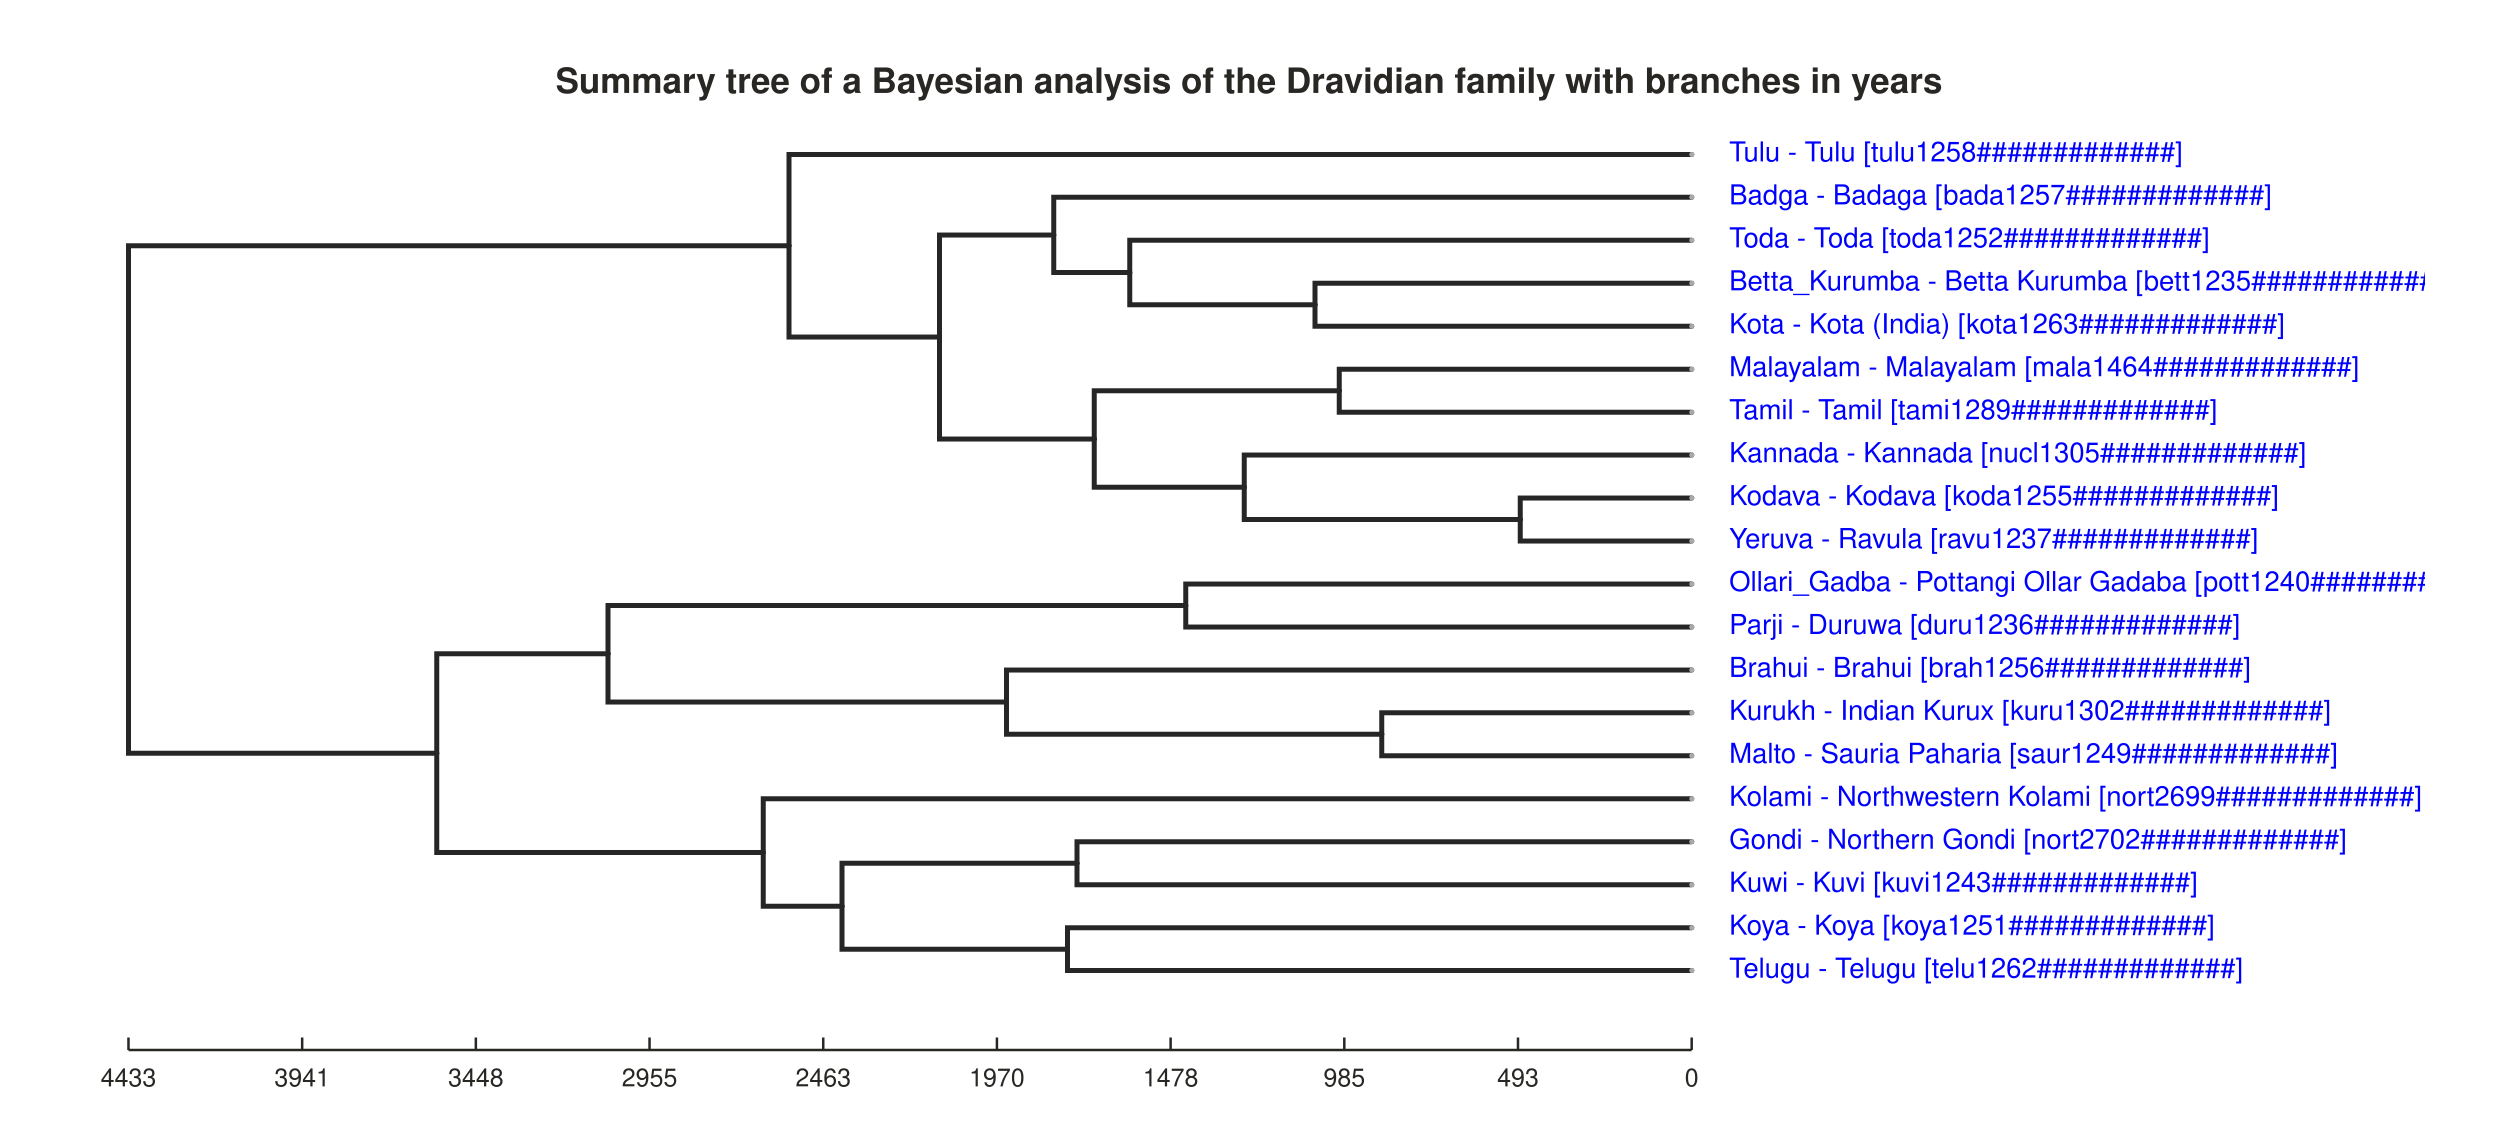
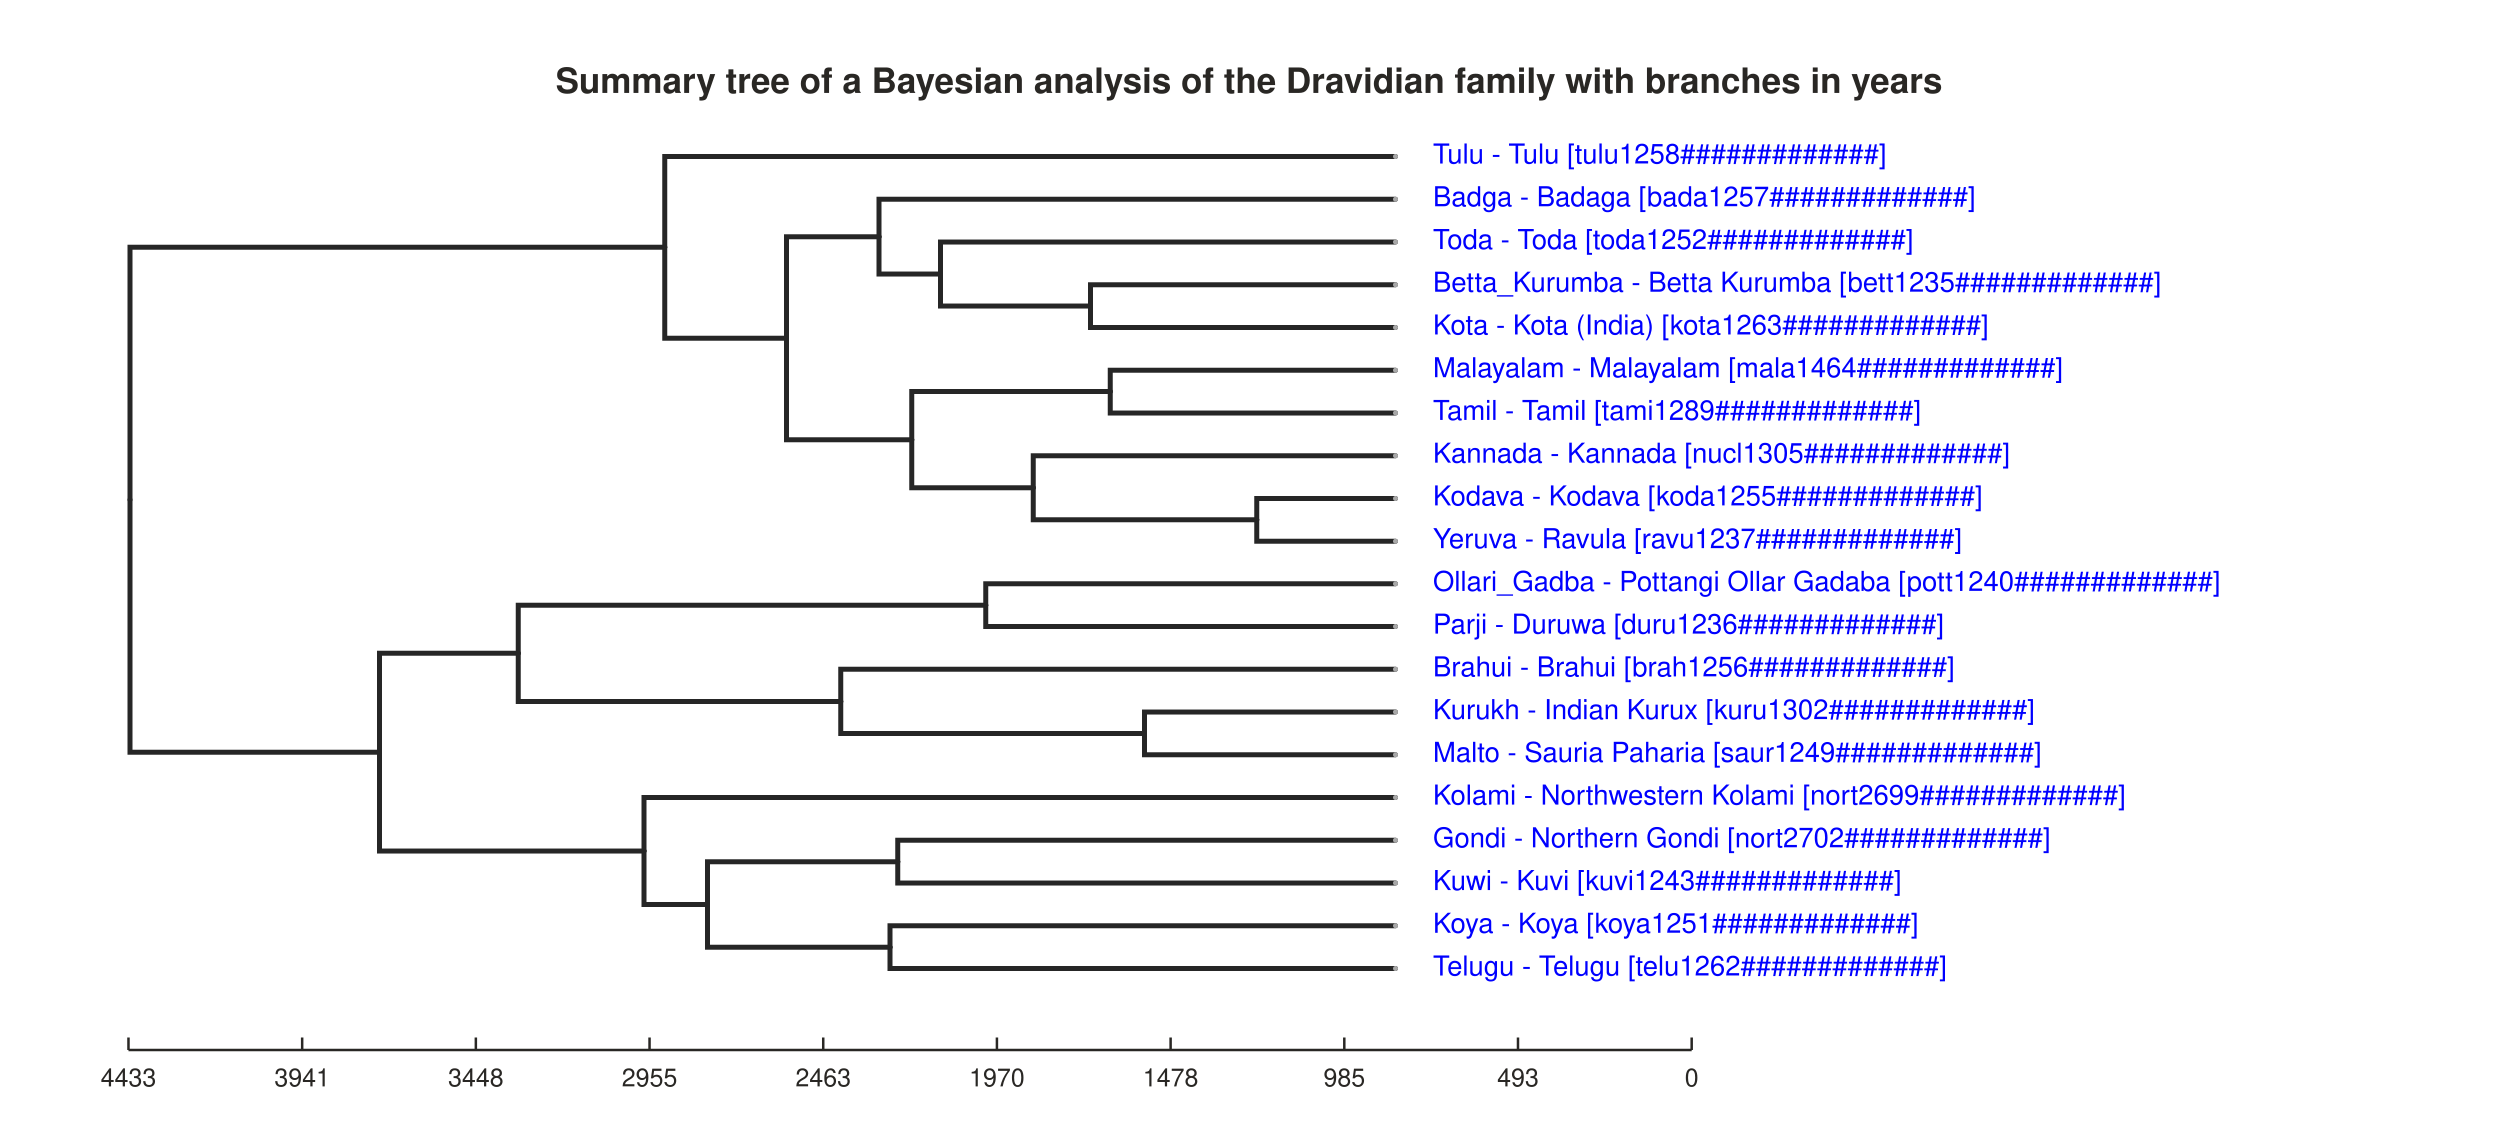
- <svg xmlns="http://www.w3.org/2000/svg" class="toyplot-canvas-Canvas" width="1000.0px" height="450.0px" viewBox="0 0 1000.0 450.0" preserveAspectRatio="xMidYMid meet" style="background-color:transparent;border-color:#292724;border-style:none;border-width:1.0;fill:rgb(16.1%,15.3%,14.1%);fill-opacity:1.0;font-family:Helvetica;font-size:12px;opacity:1.0;stroke:rgb(16.1%,15.3%,14.1%);stroke-opacity:1.0;stroke-width:1.0" id="t709517099d9a4e2784be13675b9ad2ca">
-   <g class="toyplot-coordinates-Cartesian" id="t24078c98f4e24546b7ea34e94a940485">
-     <clipPath id="t8322b20e368e43c7a42290723c8df366">
+ <svg xmlns="http://www.w3.org/2000/svg" class="toyplot-canvas-Canvas" width="1000.0px" height="450.0px" viewBox="0 0 1000.0 450.0" preserveAspectRatio="xMidYMid meet" style="background-color:transparent;border-color:#292724;border-style:none;border-width:1.0;fill:rgb(16.1%,15.3%,14.1%);fill-opacity:1.0;font-family:Helvetica;font-size:12px;opacity:1.0;stroke:rgb(16.1%,15.3%,14.1%);stroke-opacity:1.0;stroke-width:1.0" id="t3b6b4d4078b843509924bdc6191e4529">
+   <g class="toyplot-coordinates-Cartesian" id="t8e401d399dd647be972e861c3de907f1">
+     <clipPath id="t01c50388730843f99a0e388adf163e58">
      <rect x="30.0" y="30.0" width="940.0" height="390.0" />
    </clipPath>
-     <g clip-path="url(#t8322b20e368e43c7a42290723c8df366)">
-       <g class="toytree-mark-Toytree" id="t0b226489e9fa49629b758b97fa0200ae">
+     <g clip-path="url(#t01c50388730843f99a0e388adf163e58)">
+       <g class="toytree-mark-Toytree" id="t5a1e992ee2c640ee9df2e1095df6977d">
        <g class="toytree-Edges" style="fill:none;stroke:rgb(14.9%,14.9%,14.9%);stroke-linecap:round;stroke-opacity:1;stroke-width:2">
-           <path d="M 51.4 199.8 L 51.4 98.3 L 315.6 98.3" id="38,37" />
-           <path d="M 51.4 199.8 L 51.4 301.3 L 174.7 301.3" id="38,36" />
-           <path d="M 315.6 98.3 L 315.6 134.8 L 375.8 134.8" id="37,35" />
-           <path d="M 174.7 301.3 L 174.7 261.5 L 243.2 261.5" id="36,34" />
-           <path d="M 174.7 301.3 L 174.7 341.0 L 305.3 341.0" id="36,33" />
-           <path d="M 375.8 134.8 L 375.8 94.0 L 421.5 94.0" id="35,32" />
-           <path d="M 375.8 134.8 L 375.8 175.6 L 437.7 175.6" id="35,31" />
-           <path d="M 243.2 261.5 L 243.2 242.2 L 474.3 242.2" id="34,30" />
-           <path d="M 243.2 261.5 L 243.2 280.8 L 402.6 280.8" id="34,29" />
-           <path d="M 305.3 341.0 L 305.3 362.5 L 336.8 362.5" id="33,28" />
-           <path d="M 421.5 94.0 L 421.5 109.0 L 451.9 109.0" id="32,27" />
-           <path d="M 437.7 175.6 L 437.7 156.3 L 535.7 156.3" id="31,26" />
-           <path d="M 437.7 175.6 L 437.7 194.9 L 497.7 194.9" id="31,25" />
-           <path d="M 402.6 280.8 L 402.6 293.7 L 552.7 293.7" id="29,24" />
-           <path d="M 336.8 362.5 L 336.8 345.3 L 430.8 345.3" id="28,23" />
-           <path d="M 336.8 362.5 L 336.8 379.7 L 427.0 379.7" id="28,22" />
-           <path d="M 451.9 109.0 L 451.9 121.9 L 526.0 121.9" id="27,21" />
-           <path d="M 497.7 194.9 L 497.7 207.8 L 608.1 207.8" id="25,20" />
-           <path d="M 315.6 98.3 L 315.6 61.8 L 676.7 61.8" id="37,19" />
-           <path d="M 421.5 94.0 L 421.5 78.9 L 676.7 78.9" id="32,18" />
-           <path d="M 451.9 109.0 L 451.9 96.1 L 676.7 96.1" id="27,17" />
-           <path d="M 526.0 121.9 L 526.0 113.3 L 676.7 113.3" id="21,16" />
-           <path d="M 526.0 121.9 L 526.0 130.5 L 676.7 130.5" id="21,15" />
-           <path d="M 535.7 156.3 L 535.7 147.7 L 676.7 147.7" id="26,14" />
-           <path d="M 535.7 156.3 L 535.7 164.9 L 676.7 164.9" id="26,13" />
-           <path d="M 497.7 194.9 L 497.7 182.0 L 676.7 182.0" id="25,12" />
-           <path d="M 608.1 207.8 L 608.1 199.2 L 676.7 199.2" id="20,11" />
-           <path d="M 608.1 207.8 L 608.1 216.4 L 676.7 216.4" id="20,10" />
-           <path d="M 474.3 242.2 L 474.3 233.6 L 676.7 233.6" id="30,9" />
-           <path d="M 474.3 242.2 L 474.3 250.8 L 676.7 250.8" id="30,8" />
-           <path d="M 402.6 280.8 L 402.6 268.0 L 676.7 268.0" id="29,7" />
-           <path d="M 552.7 293.7 L 552.7 285.1 L 676.7 285.1" id="24,6" />
-           <path d="M 552.7 293.7 L 552.7 302.3 L 676.7 302.3" id="24,5" />
-           <path d="M 305.3 341.0 L 305.3 319.5 L 676.7 319.5" id="33,4" />
-           <path d="M 430.8 345.3 L 430.8 336.7 L 676.7 336.7" id="23,3" />
-           <path d="M 430.8 345.3 L 430.8 353.9 L 676.7 353.9" id="23,2" />
-           <path d="M 427.0 379.7 L 427.0 371.1 L 676.7 371.1" id="22,1" />
-           <path d="M 427.0 379.7 L 427.0 388.2 L 676.7 388.2" id="22,0" />
+           <path d="M 52.0 199.9 L 52.0 98.9 L 265.9 98.9" id="38,37" />
+           <path d="M 52.0 199.9 L 52.0 300.9 L 151.8 300.9" id="38,36" />
+           <path d="M 265.9 98.9 L 265.9 135.3 L 314.6 135.3" id="37,35" />
+           <path d="M 151.8 300.9 L 151.8 261.3 L 207.3 261.3" id="36,34" />
+           <path d="M 151.8 300.9 L 151.8 340.4 L 257.6 340.4" id="36,33" />
+           <path d="M 314.6 135.3 L 314.6 94.7 L 351.6 94.7" id="35,32" />
+           <path d="M 314.6 135.3 L 314.6 175.9 L 364.7 175.9" id="35,31" />
+           <path d="M 207.3 261.3 L 207.3 242.1 L 394.3 242.1" id="34,30" />
+           <path d="M 207.3 261.3 L 207.3 280.6 L 336.3 280.6" id="34,29" />
+           <path d="M 257.6 340.4 L 257.6 361.8 L 283.0 361.8" id="33,28" />
+           <path d="M 351.6 94.7 L 351.6 109.6 L 376.2 109.6" id="32,27" />
+           <path d="M 364.7 175.9 L 364.7 156.6 L 444.1 156.6" id="31,26" />
+           <path d="M 364.7 175.9 L 364.7 195.1 L 413.3 195.1" id="31,25" />
+           <path d="M 336.3 280.6 L 336.3 293.4 L 457.8 293.4" id="29,24" />
+           <path d="M 283.0 361.8 L 283.0 344.7 L 359.1 344.7" id="28,23" />
+           <path d="M 283.0 361.8 L 283.0 378.9 L 356.0 378.9" id="28,22" />
+           <path d="M 376.2 109.6 L 376.2 122.4 L 436.2 122.4" id="27,21" />
+           <path d="M 413.3 195.1 L 413.3 207.9 L 502.7 207.9" id="25,20" />
+           <path d="M 265.9 98.9 L 265.9 62.6 L 558.2 62.6" id="37,19" />
+           <path d="M 351.6 94.7 L 351.6 79.7 L 558.2 79.7" id="32,18" />
+           <path d="M 376.2 109.6 L 376.2 96.8 L 558.2 96.8" id="27,17" />
+           <path d="M 436.2 122.4 L 436.2 113.9 L 558.2 113.9" id="21,16" />
+           <path d="M 436.2 122.4 L 436.2 131.0 L 558.2 131.0" id="21,15" />
+           <path d="M 444.1 156.6 L 444.1 148.1 L 558.2 148.1" id="26,14" />
+           <path d="M 444.1 156.6 L 444.1 165.2 L 558.2 165.2" id="26,13" />
+           <path d="M 413.3 195.1 L 413.3 182.3 L 558.2 182.3" id="25,12" />
+           <path d="M 502.7 207.9 L 502.7 199.4 L 558.2 199.4" id="20,11" />
+           <path d="M 502.7 207.9 L 502.7 216.5 L 558.2 216.5" id="20,10" />
+           <path d="M 394.3 242.1 L 394.3 233.5 L 558.2 233.5" id="30,9" />
+           <path d="M 394.3 242.1 L 394.3 250.6 L 558.2 250.6" id="30,8" />
+           <path d="M 336.3 280.6 L 336.3 267.7 L 558.2 267.7" id="29,7" />
+           <path d="M 457.8 293.4 L 457.8 284.8 L 558.2 284.8" id="24,6" />
+           <path d="M 457.8 293.4 L 457.8 301.9 L 558.2 301.9" id="24,5" />
+           <path d="M 257.6 340.4 L 257.6 319.0 L 558.2 319.0" id="33,4" />
+           <path d="M 359.1 344.7 L 359.1 336.1 L 558.2 336.1" id="23,3" />
+           <path d="M 359.1 344.7 L 359.1 353.2 L 558.2 353.2" id="23,2" />
+           <path d="M 356.0 378.9 L 356.0 370.3 L 558.2 370.3" id="22,1" />
+           <path d="M 356.0 378.9 L 356.0 387.4 L 558.2 387.4" id="22,0" />
        </g>
        <g class="toytree-AlignEdges" style="stroke:rgb(66.3%,66.3%,66.3%);stroke-dasharray:2, 4;stroke-linecap:round;stroke-opacity:1.0;stroke-width:2">
-           <path d="M 676.7 388.2 L 676.7 388.2" />
-           <path d="M 676.7 371.1 L 676.7 371.1" />
-           <path d="M 676.7 353.9 L 676.7 353.9" />
-           <path d="M 676.7 336.7 L 676.7 336.7" />
-           <path d="M 676.7 319.5 L 676.7 319.5" />
-           <path d="M 676.7 302.3 L 676.7 302.3" />
-           <path d="M 676.7 285.1 L 676.7 285.1" />
-           <path d="M 676.7 268.0 L 676.7 268.0" />
-           <path d="M 676.7 250.8 L 676.7 250.8" />
-           <path d="M 676.7 233.6 L 676.7 233.6" />
-           <path d="M 676.7 216.4 L 676.7 216.4" />
-           <path d="M 676.7 199.2 L 676.7 199.2" />
-           <path d="M 676.7 182.0 L 676.7 182.0" />
-           <path d="M 676.7 164.9 L 676.7 164.9" />
-           <path d="M 676.7 147.7 L 676.7 147.7" />
-           <path d="M 676.7 130.5 L 676.7 130.5" />
-           <path d="M 676.7 113.3 L 676.7 113.3" />
-           <path d="M 676.7 96.1 L 676.7 96.1" />
-           <path d="M 676.7 78.9 L 676.7 78.9" />
-           <path d="M 676.7 61.8 L 676.7 61.8" />
+           <path d="M 558.2 387.4 L 558.2 387.4" />
+           <path d="M 558.2 370.3 L 558.2 370.3" />
+           <path d="M 558.2 353.2 L 558.2 353.2" />
+           <path d="M 558.2 336.1 L 558.2 336.1" />
+           <path d="M 558.2 319.0 L 558.2 319.0" />
+           <path d="M 558.2 301.9 L 558.2 301.9" />
+           <path d="M 558.2 284.8 L 558.2 284.8" />
+           <path d="M 558.2 267.7 L 558.2 267.7" />
+           <path d="M 558.2 250.6 L 558.2 250.6" />
+           <path d="M 558.2 233.5 L 558.2 233.5" />
+           <path d="M 558.2 216.5 L 558.2 216.5" />
+           <path d="M 558.2 199.4 L 558.2 199.4" />
+           <path d="M 558.2 182.3 L 558.2 182.3" />
+           <path d="M 558.2 165.2 L 558.2 165.2" />
+           <path d="M 558.2 148.1 L 558.2 148.1" />
+           <path d="M 558.2 131.0 L 558.2 131.0" />
+           <path d="M 558.2 113.9 L 558.2 113.9" />
+           <path d="M 558.2 96.8 L 558.2 96.8" />
+           <path d="M 558.2 79.7 L 558.2 79.7" />
+           <path d="M 558.2 62.6 L 558.2 62.6" />
        </g>
        <g class="toytree-TipLabels" style="fill:rgb(14.9%,14.9%,14.9%);fill-opacity:1.0;font-family:helvetica;font-size:11px;font-weight:normal;stroke:none;white-space:pre">
-           <g transform="translate(676.67,388.25)rotate(0)">
+           <g transform="translate(558.18,387.40)rotate(0)">
            <a href="https://glottolog.org/resource/languoid/id/telu1262#############">
              <text x="15.00" y="2.81" style="" fill="#0000ff">Telugu - Telugu [telu1262#############]</text>
            </a>
          </g>
-           <g transform="translate(676.67,371.06)rotate(0)">
+           <g transform="translate(558.18,370.31)rotate(0)">
            <a href="https://glottolog.org/resource/languoid/id/koya1251#############">
              <text x="15.00" y="2.81" style="" fill="#0000ff">Koya - Koya [koya1251#############]</text>
            </a>
          </g>
-           <g transform="translate(676.67,353.88)rotate(0)">
+           <g transform="translate(558.18,353.21)rotate(0)">
            <a href="https://glottolog.org/resource/languoid/id/kuvi1243#############">
              <text x="15.00" y="2.81" style="" fill="#0000ff">Kuwi - Kuvi [kuvi1243#############]</text>
            </a>
          </g>
-           <g transform="translate(676.67,336.69)rotate(0)">
+           <g transform="translate(558.18,336.12)rotate(0)">
            <a href="https://glottolog.org/resource/languoid/id/nort2702#############">
              <text x="15.00" y="2.81" style="" fill="#0000ff">Gondi - Northern Gondi [nort2702#############]</text>
            </a>
          </g>
-           <g transform="translate(676.67,319.51)rotate(0)">
+           <g transform="translate(558.18,319.02)rotate(0)">
            <a href="https://glottolog.org/resource/languoid/id/nort2699#############">
              <text x="15.00" y="2.81" style="" fill="#0000ff">Kolami - Northwestern Kolami [nort2699#############]</text>
            </a>
          </g>
-           <g transform="translate(676.67,302.33)rotate(0)">
+           <g transform="translate(558.18,301.93)rotate(0)">
            <a href="https://glottolog.org/resource/languoid/id/saur1249#############">
              <text x="15.00" y="2.81" style="" fill="#0000ff">Malto - Sauria Paharia [saur1249#############]</text>
            </a>
          </g>
-           <g transform="translate(676.67,285.14)rotate(0)">
+           <g transform="translate(558.18,284.83)rotate(0)">
            <a href="https://glottolog.org/resource/languoid/id/kuru1302#############">
              <text x="15.00" y="2.81" style="" fill="#0000ff">Kurukh - Indian Kurux [kuru1302#############]</text>
            </a>
          </g>
-           <g transform="translate(676.67,267.96)rotate(0)">
+           <g transform="translate(558.18,267.74)rotate(0)">
            <a href="https://glottolog.org/resource/languoid/id/brah1256#############">
              <text x="15.00" y="2.81" style="" fill="#0000ff">Brahui - Brahui [brah1256#############]</text>
            </a>
          </g>
-           <g transform="translate(676.67,250.78)rotate(0)">
+           <g transform="translate(558.18,250.64)rotate(0)">
            <a href="https://glottolog.org/resource/languoid/id/duru1236#############">
              <text x="15.00" y="2.81" style="" fill="#0000ff">Parji - Duruwa [duru1236#############]</text>
            </a>
          </g>
-           <g transform="translate(676.67,233.59)rotate(0)">
+           <g transform="translate(558.18,233.55)rotate(0)">
            <a href="https://glottolog.org/resource/languoid/id/pott1240#############">
              <text x="15.00" y="2.81" style="" fill="#0000ff">Ollari_Gadba - Pottangi Ollar Gadaba [pott1240#############]</text>
            </a>
          </g>
-           <g transform="translate(676.67,216.41)rotate(0)">
+           <g transform="translate(558.18,216.45)rotate(0)">
            <a href="https://glottolog.org/resource/languoid/id/ravu1237#############">
              <text x="15.00" y="2.81" style="" fill="#0000ff">Yeruva - Ravula [ravu1237#############]</text>
            </a>
          </g>
-           <g transform="translate(676.67,199.22)rotate(0)">
+           <g transform="translate(558.18,199.36)rotate(0)">
            <a href="https://glottolog.org/resource/languoid/id/koda1255#############">
              <text x="15.00" y="2.81" style="" fill="#0000ff">Kodava - Kodava [koda1255#############]</text>
            </a>
          </g>
-           <g transform="translate(676.67,182.04)rotate(0)">
+           <g transform="translate(558.18,182.26)rotate(0)">
            <a href="https://glottolog.org/resource/languoid/id/nucl1305#############">
              <text x="15.00" y="2.81" style="" fill="#0000ff">Kannada - Kannada [nucl1305#############]</text>
            </a>
          </g>
-           <g transform="translate(676.67,164.86)rotate(0)">
+           <g transform="translate(558.18,165.17)rotate(0)">
            <a href="https://glottolog.org/resource/languoid/id/tami1289#############">
              <text x="15.00" y="2.81" style="" fill="#0000ff">Tamil - Tamil [tami1289#############]</text>
            </a>
          </g>
-           <g transform="translate(676.67,147.67)rotate(0)">
+           <g transform="translate(558.18,148.07)rotate(0)">
            <a href="https://glottolog.org/resource/languoid/id/mala1464#############">
              <text x="15.00" y="2.81" style="" fill="#0000ff">Malayalam - Malayalam [mala1464#############]</text>
            </a>
          </g>
-           <g transform="translate(676.67,130.49)rotate(0)">
+           <g transform="translate(558.18,130.98)rotate(0)">
            <a href="https://glottolog.org/resource/languoid/id/kota1263#############">
              <text x="15.00" y="2.81" style="" fill="#0000ff">Kota - Kota (India) [kota1263#############]</text>
            </a>
          </g>
-           <g transform="translate(676.67,113.31)rotate(0)">
+           <g transform="translate(558.18,113.88)rotate(0)">
            <a href="https://glottolog.org/resource/languoid/id/bett1235#############">
              <text x="15.00" y="2.81" style="" fill="#0000ff">Betta_Kurumba - Betta Kurumba [bett1235#############]</text>
            </a>
          </g>
-           <g transform="translate(676.67,96.12)rotate(0)">
+           <g transform="translate(558.18,96.79)rotate(0)">
            <a href="https://glottolog.org/resource/languoid/id/toda1252#############">
              <text x="15.00" y="2.81" style="" fill="#0000ff">Toda - Toda [toda1252#############]</text>
            </a>
          </g>
-           <g transform="translate(676.67,78.94)rotate(0)">
+           <g transform="translate(558.18,79.69)rotate(0)">
            <a href="https://glottolog.org/resource/languoid/id/bada1257#############">
              <text x="15.00" y="2.81" style="" fill="#0000ff">Badga - Badaga [bada1257#############]</text>
            </a>
          </g>
-           <g transform="translate(676.67,61.75)rotate(0)">
+           <g transform="translate(558.18,62.60)rotate(0)">
            <a href="https://glottolog.org/resource/languoid/id/tulu1258#############">
              <text x="15.00" y="2.81" style="" fill="#0000ff">Tulu - Tulu [tulu1258#############]</text>
            </a>
          </g>
        </g>
      </g>
    </g>
-     <g class="toyplot-coordinates-Axis" id="td4187cb8ce90404c889089a1218ee724" transform="translate(50.0,400.0)translate(0,20.0)">
+     <g class="toyplot-coordinates-Axis" id="t2e69c0f106f14423806ea404996b1dd1" transform="translate(50.0,400.0)translate(0,20.0)">
      <line x1="1.39" y1="0" x2="626.672" y2="0" style="" />
      <g>
        <line x1="626.672" y1="0" x2="626.672" y2="-5" style="" />
        <line x1="557.196" y1="0" x2="557.196" y2="-5" style="" />
        <line x1="487.721" y1="0" x2="487.721" y2="-5" style="" />
        <line x1="418.245" y1="0" x2="418.245" y2="-5" style="" />
        <line x1="348.769" y1="0" x2="348.769" y2="-5" style="" />
        <line x1="279.293" y1="0" x2="279.293" y2="-5" style="" />
        <line x1="209.817" y1="0" x2="209.817" y2="-5" style="" />
        <line x1="140.341" y1="0" x2="140.341" y2="-5" style="" />
        <line x1="70.865" y1="0" x2="70.865" y2="-5" style="" />
        <line x1="1.39" y1="0" x2="1.39" y2="-5" style="" />
      </g>
      <g>
        <g transform="translate(626.6722,6)">
          <text x="-2.78" y="8.555" style="fill:rgb(16.1%,15.3%,14.1%);fill-opacity:1.0;font-family:helvetica;font-size:10.0px;font-weight:normal;stroke:none;vertical-align:baseline;white-space:pre">0</text>
        </g>
        <g transform="translate(557.1964,6)">
          <text x="-8.34" y="8.555" style="fill:rgb(16.1%,15.3%,14.1%);fill-opacity:1.0;font-family:helvetica;font-size:10.0px;font-weight:normal;stroke:none;vertical-align:baseline;white-space:pre">493</text>
        </g>
        <g transform="translate(487.7205,6)">
          <text x="-8.34" y="8.555" style="fill:rgb(16.1%,15.3%,14.1%);fill-opacity:1.0;font-family:helvetica;font-size:10.0px;font-weight:normal;stroke:none;vertical-align:baseline;white-space:pre">985</text>
        </g>
        <g transform="translate(418.2447,6)">
          <text x="-11.12" y="8.555" style="fill:rgb(16.1%,15.3%,14.1%);fill-opacity:1.0;font-family:helvetica;font-size:10.0px;font-weight:normal;stroke:none;vertical-align:baseline;white-space:pre">1478</text>
        </g>
        <g transform="translate(348.7688,6)">
          <text x="-11.12" y="8.555" style="fill:rgb(16.1%,15.3%,14.1%);fill-opacity:1.0;font-family:helvetica;font-size:10.0px;font-weight:normal;stroke:none;vertical-align:baseline;white-space:pre">1970</text>
        </g>
        <g transform="translate(279.293,6)">
          <text x="-11.12" y="8.555" style="fill:rgb(16.1%,15.3%,14.1%);fill-opacity:1.0;font-family:helvetica;font-size:10.0px;font-weight:normal;stroke:none;vertical-align:baseline;white-space:pre">2463</text>
        </g>
        <g transform="translate(209.8171,6)">
          <text x="-11.12" y="8.555" style="fill:rgb(16.1%,15.3%,14.1%);fill-opacity:1.0;font-family:helvetica;font-size:10.0px;font-weight:normal;stroke:none;vertical-align:baseline;white-space:pre">2955</text>
        </g>
        <g transform="translate(140.3412,6)">
          <text x="-11.12" y="8.555" style="fill:rgb(16.1%,15.3%,14.1%);fill-opacity:1.0;font-family:helvetica;font-size:10.0px;font-weight:normal;stroke:none;vertical-align:baseline;white-space:pre">3448</text>
        </g>
        <g transform="translate(70.86538,6)">
          <text x="-11.12" y="8.555" style="fill:rgb(16.1%,15.3%,14.1%);fill-opacity:1.0;font-family:helvetica;font-size:10.0px;font-weight:normal;stroke:none;vertical-align:baseline;white-space:pre">3941</text>
        </g>
        <g transform="translate(1.389517,6)">
          <text x="-11.12" y="8.555" style="fill:rgb(16.1%,15.3%,14.1%);fill-opacity:1.0;font-family:helvetica;font-size:10.0px;font-weight:normal;stroke:none;vertical-align:baseline;white-space:pre">4433</text>
        </g>
      </g>
      <g class="toyplot-coordinates-Axis-coordinates" style="visibility:hidden" transform="">
        <line x1="0" x2="0" y1="-3.0" y2="4.5" style="stroke:rgb(43.9%,50.2%,56.5%);stroke-opacity:1.0;stroke-width:1.0" />
        <text x="0" y="-6" style="alignment-baseline:alphabetic;fill:rgb(43.9%,50.2%,56.5%);fill-opacity:1.0;font-size:10px;font-weight:normal;stroke:none;text-anchor:middle" />
      </g>
    </g>
    <g transform="translate(500.0,42.0)">
      <text x="-277.774" y="-4.823" style="fill:rgb(16.1%,15.3%,14.1%);fill-opacity:1.0;font-family:helvetica;font-size:14.0px;font-weight:bold;stroke:none;vertical-align:baseline;white-space:pre">Summary tree of a Bayesian analysis of the Dravidian family with branches in years</text>
    </g>
  </g>
</svg>
